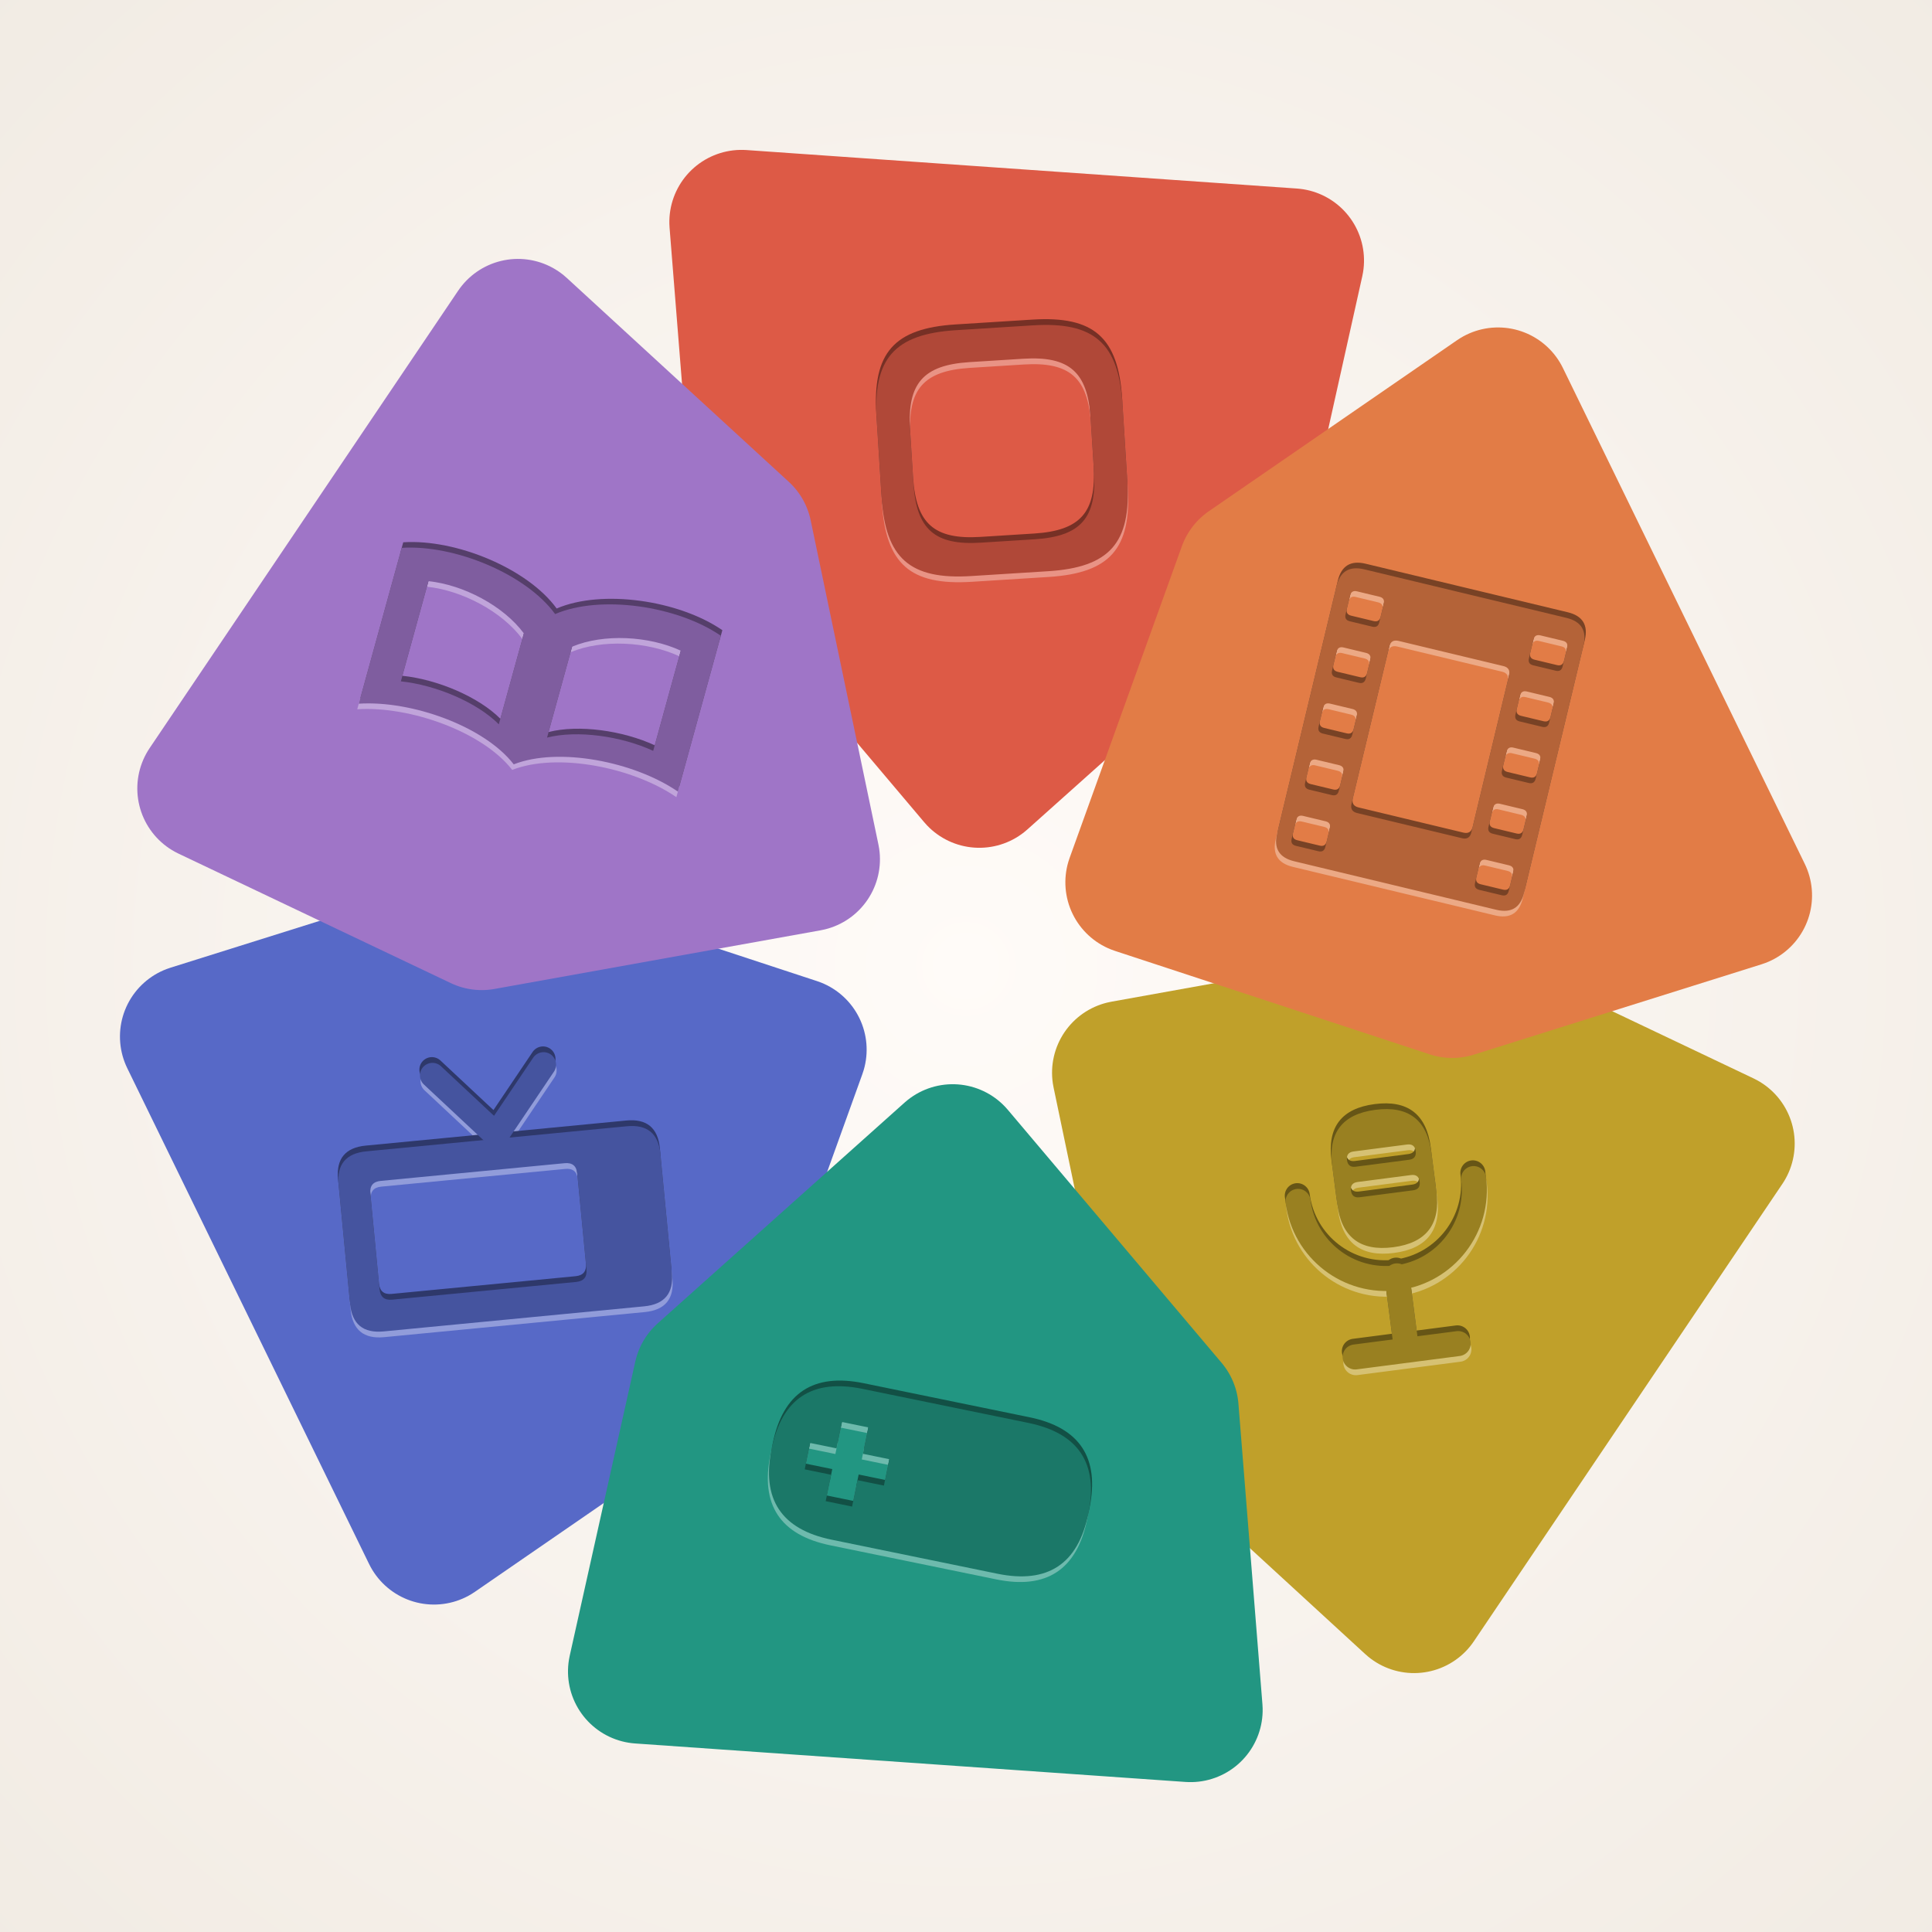
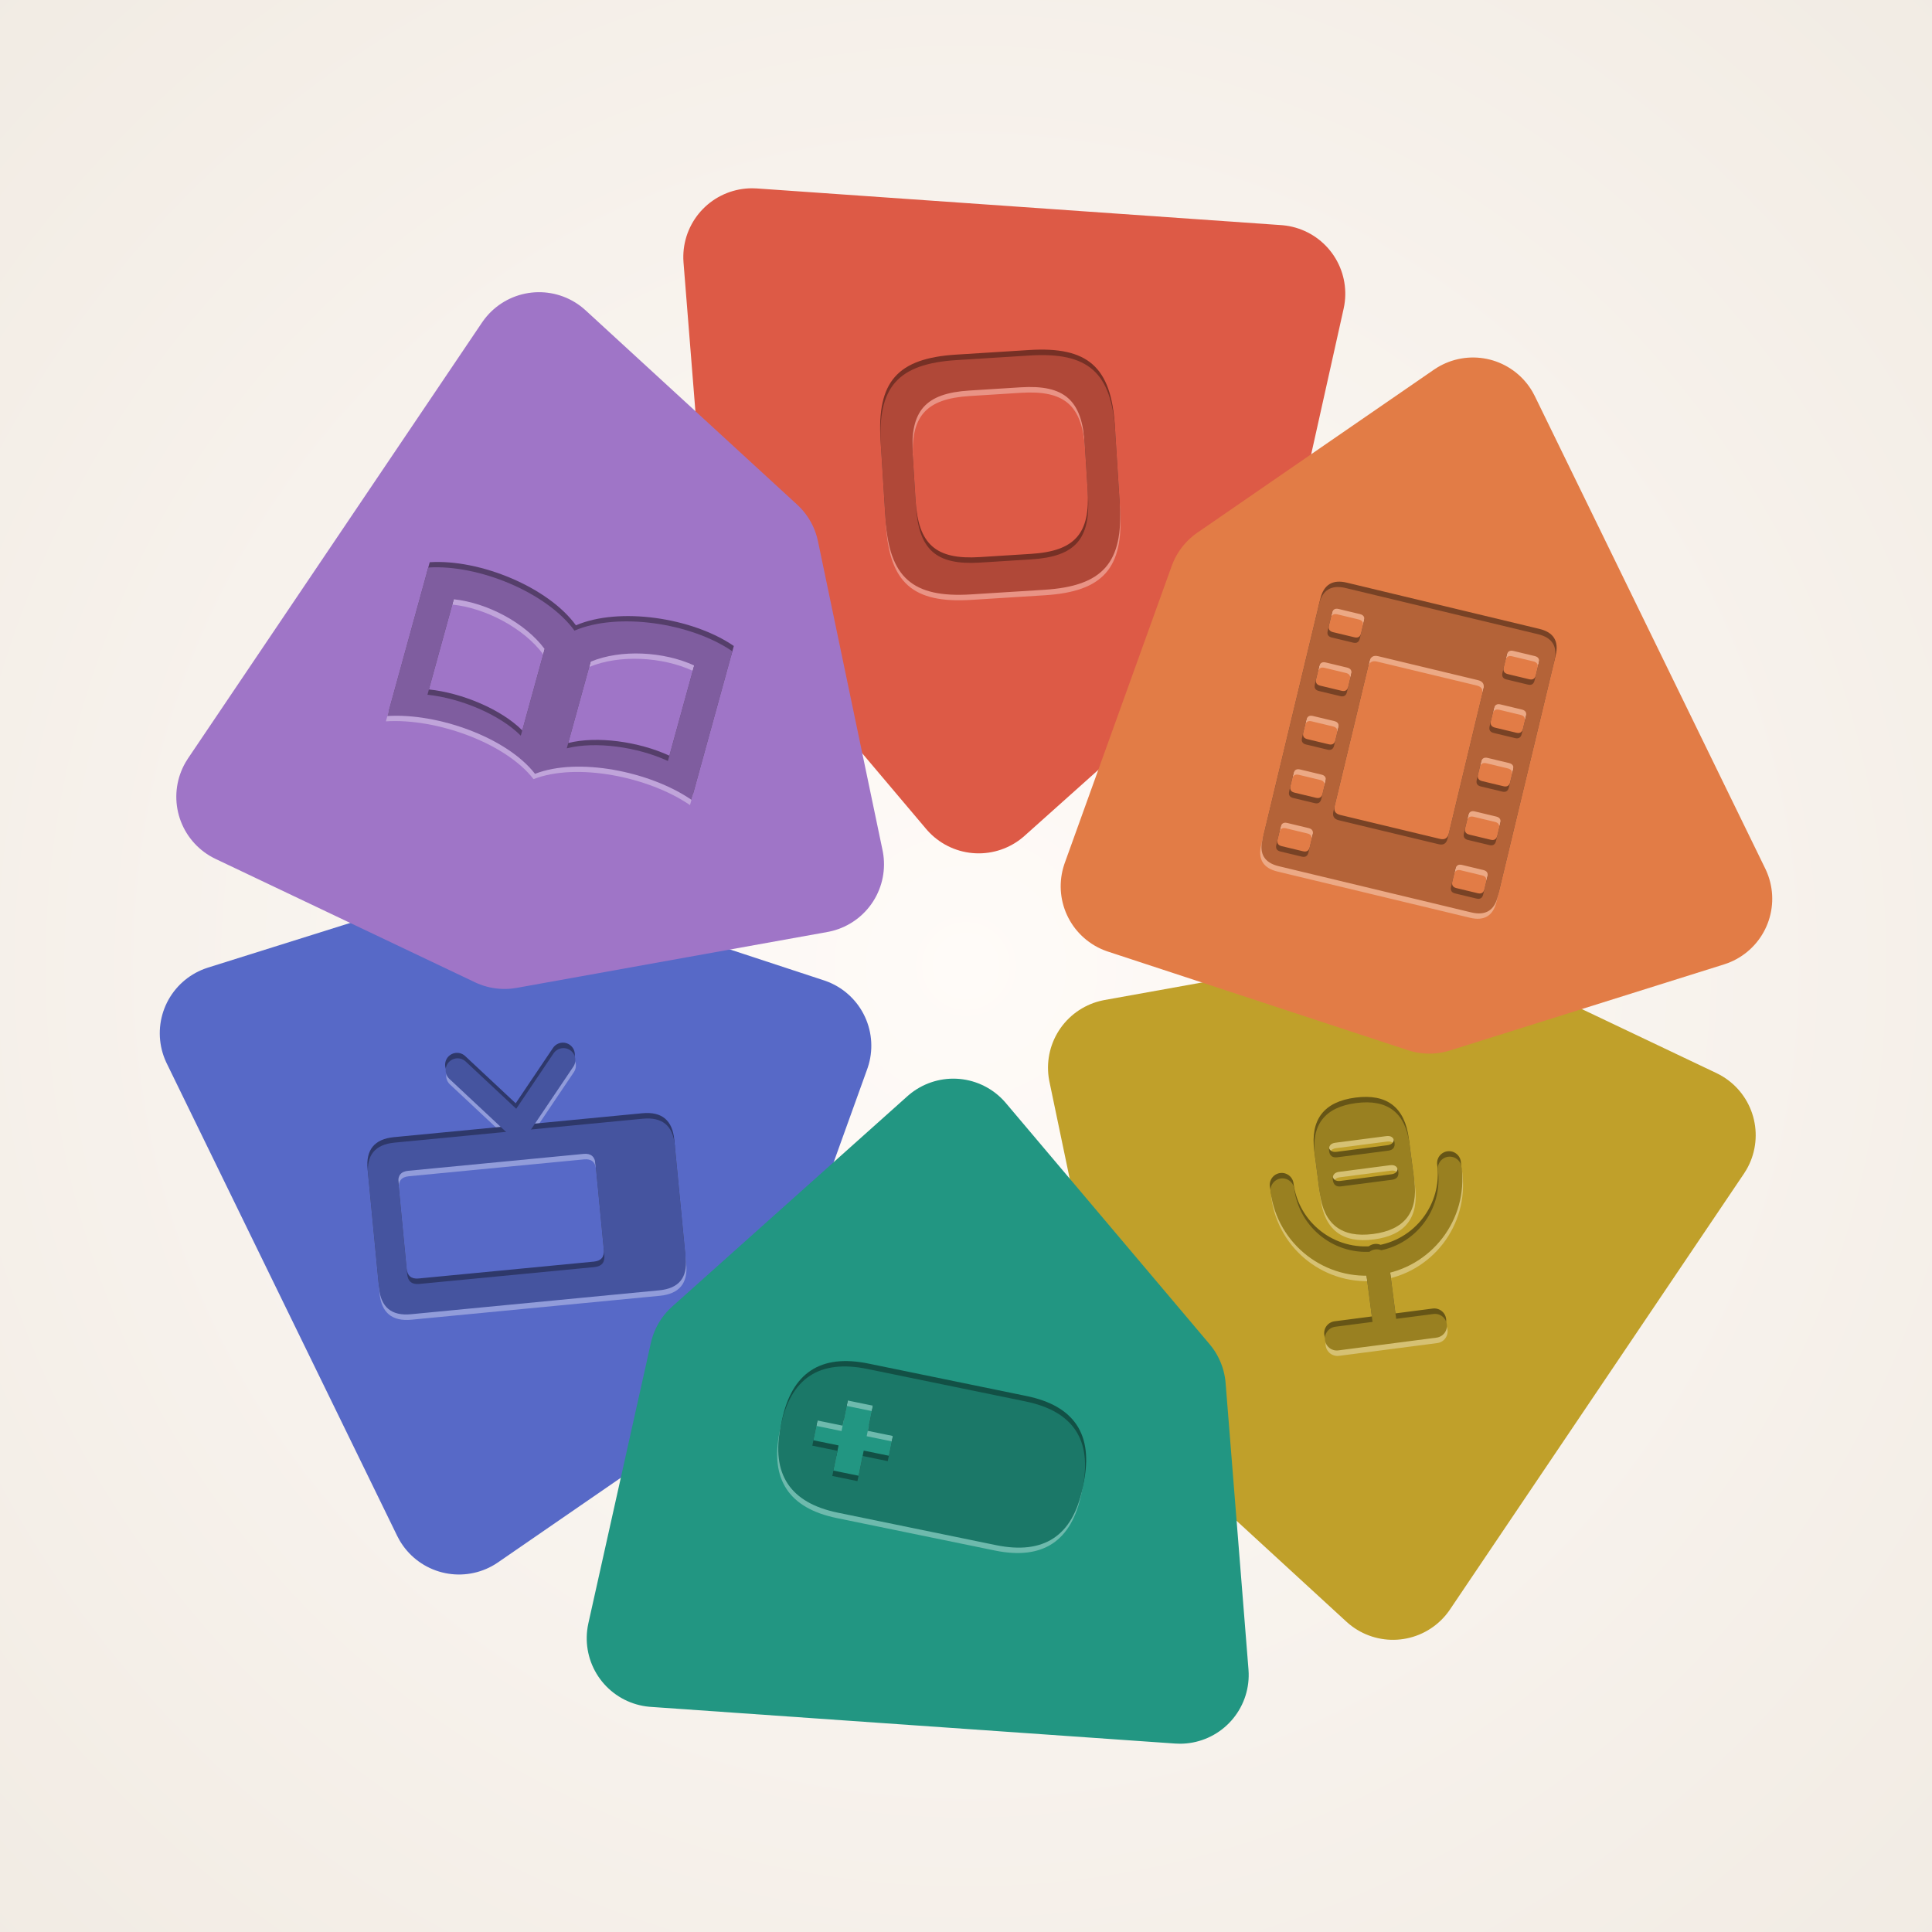
<svg xmlns="http://www.w3.org/2000/svg" width="1024" height="1024" viewBox="0 0 1024 1024">
  <defs>
    <radialGradient id="bg-final-light" cx="0.5" cy="0.5" r="0.72">
      <stop offset="0" stop-color="#FFFBF8" />
      <stop offset="1" stop-color="#F1EBE3" />
    </radialGradient>
    <g id="g-book-final-light">
      <path fill="currentColor" fill-rule="evenodd" d="M 0 -34 C -20 -50 -60 -55 -86 -46 L -86 38 C -60 29 -20 32 0 47 C 20 32 60 29 86 38 L 86 -46 C 60 -55 20 -50 0 -34 Z M -13 -20 C -27 -31 -50 -36 -68 -33 L -68 21 C -50 18 -27 21 -13 29 Z M 13 -20 C 27 -31 50 -36 68 -33 L 68 21 C 50 18 27 21 13 29 Z" />
    </g>
    <g id="g-film-final-light">
      <path fill="currentColor" fill-rule="evenodd" d="M -54 -78 L 54 -78 Q 66 -78 66 -66 L 66 66 Q 66 78 54 78 L -54 78 Q -66 78 -66 66 L -66 -66 Q -66 -78 -54 -78 Z M -28 -46 L 28 -46 Q 32 -46 32 -42 L 32 42 Q 32 46 28 46 L -28 46 Q -32 46 -32 42 L -32 -42 Q -32 -46 -28 -46 Z M -55 -66 h 12 q 3 0 3 3 v 10 q 0 3 -3 3 h -12 q -3 0 -3 -3 v -10 q 0 -3 3 -3 Z M -55 -36 h 12 q 3 0 3 3 v 10 q 0 3 -3 3 h -12 q -3 0 -3 -3 v -10 q 0 -3 3 -3 Z M -55 -6 h 12 q 3 0 3 3 v 10 q 0 3 -3 3 h -12 q -3 0 -3 -3 v -10 q 0 -3 3 -3 Z M -55 24 h 12 q 3 0 3 3 v 10 q 0 3 -3 3 h -12 q -3 0 -3 -3 v -10 q 0 -3 3 -3 Z M -55 54 h 12 q 3 0 3 3 v 10 q 0 3 -3 3 h -12 q -3 0 -3 -3 v -10 q 0 -3 3 -3 Z M 43 -66 h 12 q 3 0 3 3 v 10 q 0 3 -3 3 h -12 q -3 0 -3 -3 v -10 q 0 -3 3 -3 Z M 43 -36 h 12 q 3 0 3 3 v 10 q 0 3 -3 3 h -12 q -3 0 -3 -3 v -10 q 0 -3 3 -3 Z M 43 -6 h 12 q 3 0 3 3 v 10 q 0 3 -3 3 h -12 q -3 0 -3 -3 v -10 q 0 -3 3 -3 Z M 43 24 h 12 q 3 0 3 3 v 10 q 0 3 -3 3 h -12 q -3 0 -3 -3 v -10 q 0 -3 3 -3 Z M 43 54 h 12 q 3 0 3 3 v 10 q 0 3 -3 3 h -12 q -3 0 -3 -3 v -10 q 0 -3 3 -3 Z" />
    </g>
    <g id="g-tv-final-light">
      <path fill="none" stroke="currentColor" stroke-width="13" stroke-linecap="round" d="M 0 -30 L -30 -64 M 0 -30 L 28 -64" />
      <path fill="currentColor" fill-rule="evenodd" d="M -68 -28 L 68 -28 Q 84 -28 84 -12 L 84 50 Q 84 66 68 66 L -68 66 Q -84 66 -84 50 L -84 -12 Q -84 -28 -68 -28 Z M -62 -12 L 34 -12 Q 40 -12 40 -6 L 40 44 Q 40 50 34 50 L -62 50 Q -68 50 -68 44 L -68 -6 Q -68 -12 -62 -12 Z M 62 -4 a 7 7 0 1 0 0 0 Z M 62 16 a 7 7 0 1 0 0 0 Z M 62 36 a 7 7 0 1 0 0 0 Z" />
    </g>
    <g id="g-pad-final-light">
      <path fill="currentColor" fill-rule="evenodd" d="M -44 -40 L 44 -40 Q 84 -40 84 0 Q 84 40 44 40 L -44 40 Q -84 40 -84 0 Q -84 -40 -44 -40 Z M -51 -21 L -37 -21 L -37 -7 L -23 -7 L -23 7 L -37 7 L -37 21 L -51 21 L -51 7 L -65 7 L -65 -7 L -51 -7 Z M 44 -22 a 8 8 0 1 0 0 0 Z M 60 -3 a 8 8 0 1 0 0 0 Z M 28 -3 a 8 8 0 1 0 0 0 Z M 44 16 a 8 8 0 1 0 0 0 Z" />
    </g>
    <g id="g-mic-final-light">
      <path fill="none" stroke="currentColor" stroke-width="13" stroke-linecap="round" d="M -46 -34 A 46 46 0 0 0 46 -34 M 0 11 L 0 44 M -27 50 L 27 50" />
      <path fill="currentColor" fill-rule="evenodd" d="M -26 -50 Q -26 -76 0 -76 Q 26 -76 26 -50 L 26 -30 Q 26 -4 0 -4 Q -26 -4 -26 -30 Z M -14 -56 L 14 -56 Q 18 -56 18 -52 Q 18 -48 14 -48 L -14 -48 Q -18 -48 -18 -52 Q -18 -56 -14 -56 Z M -14 -40 L 14 -40 Q 18 -40 18 -36 Q 18 -32 14 -32 L -14 -32 Q -18 -32 -18 -36 Q -18 -40 -14 -40 Z" />
    </g>
    <g id="g-app-final-light">
      <path fill="currentColor" fill-rule="evenodd" d="M -20 -64 L 20 -64 C 52 -64 64 -52 64 -20 L 64 20 C 64 52 52 64 20 64 L -20 64 C -52 64 -64 52 -64 20 L -64 -20 C -64 -52 -52 -64 -20 -64 Z M -14 -47 L 14 -47 C 38 -47 47 -38 47 -14 L 47 14 C 47 38 38 47 14 47 L -14 47 C -38 47 -47 38 -47 14 L -47 -14 C -47 -38 -38 -47 -14 -47 Z M 0 -10 a 10 10 0 1 0 0 0 Z" />
    </g>
  </defs>
  <rect width="1024" height="1024" fill="url(#bg-final-light)" />
-   <g transform="translate(512 512) scale(0.85) translate(-512 -512) rotate(4 512 512)">
+   <g transform="translate(512 512) scale(0.81) translate(-512 -512) rotate(4 512 512)">
    <path d="M 512.0 418.0 L 368.0 269.9 L 340.0 84.0 L 684.0 84.0 L 656.0 269.9 Z" fill="#DD5A46" stroke="#DD5A46" stroke-width="90" stroke-linejoin="round" transform="rotate(0 512 512) translate(0 -25)" />
    <path d="M 512.0 418.0 L 368.0 269.9 L 340.0 84.0 L 684.0 84.0 L 656.0 269.9 Z" fill="#C0A02A" stroke="#C0A02A" stroke-width="90" stroke-linejoin="round" transform="rotate(120 512 512) translate(0 -25)" />
    <path d="M 512.0 418.0 L 368.0 269.9 L 340.0 84.0 L 684.0 84.0 L 656.0 269.9 Z" fill="#5769C7" stroke="#5769C7" stroke-width="90" stroke-linejoin="round" transform="rotate(240 512 512) translate(0 -25)" />
    <path d="M 512.0 418.0 L 368.0 269.9 L 340.0 84.0 L 684.0 84.0 L 656.0 269.9 Z" fill="#E27C46" stroke="#E27C46" stroke-width="90" stroke-linejoin="round" transform="rotate(60 512 512) translate(0 -25)" />
    <path d="M 512.0 418.0 L 368.0 269.9 L 340.0 84.0 L 684.0 84.0 L 656.0 269.9 Z" fill="#229682" stroke="#229682" stroke-width="90" stroke-linejoin="round" transform="rotate(180 512 512) translate(0 -25)" />
    <path d="M 512.0 418.0 L 368.0 269.9 L 340.0 84.0 L 684.0 84.0 L 656.0 269.9 Z" fill="#9F75C7" stroke="#9F75C7" stroke-width="90" stroke-linejoin="round" transform="rotate(300 512 512) translate(0 -25)" />
    <g transform="rotate(0 512 512) translate(0 -25) translate(512.0 214.9) rotate(-7.60) scale(1.2)">
      <use href="#g-app-final-light" y="3" color="#E99385" />
      <use href="#g-app-final-light" y="-3" color="#763025" />
      <use href="#g-app-final-light" color="#B04838" />
    </g>
    <g transform="rotate(60 512 512) translate(0 -25) translate(512.0 214.9) rotate(-50.50) scale(1.2)">
      <use href="#g-film-final-light" y="3" color="#ECA985" />
      <use href="#g-film-final-light" y="-3" color="#784225" />
      <use href="#g-film-final-light" color="#B46338" />
    </g>
    <g transform="rotate(120 512 512) translate(0 -25) translate(512.0 214.9) rotate(-131.40) scale(1.2)">
      <use href="#g-mic-final-light" y="3" color="#D6C173" />
      <use href="#g-mic-final-light" y="-3" color="#665516" />
      <use href="#g-mic-final-light" color="#998021" />
    </g>
    <g transform="rotate(180 512 512) translate(0 -25) translate(512.0 214.9) rotate(-172.40) scale(1.2)">
      <use href="#g-pad-final-light" y="3" color="#6EBAAD" />
      <use href="#g-pad-final-light" y="-3" color="#125045" />
      <use href="#g-pad-final-light" color="#1B7868" />
    </g>
    <g transform="rotate(240 512 512) translate(0 -25) translate(512.0 214.9) rotate(-249.50) scale(1.2)">
      <use href="#g-tv-final-light" y="3" color="#919CDA" />
      <use href="#g-tv-final-light" y="-3" color="#2E386A" />
      <use href="#g-tv-final-light" color="#45549F" />
    </g>
    <g transform="rotate(300 512 512) translate(0 -25) translate(512.0 214.9) rotate(-288.60) scale(1.2)">
      <use href="#g-book-final-light" y="3" color="#C0A4DA" />
      <use href="#g-book-final-light" y="-3" color="#553E6A" />
      <use href="#g-book-final-light" color="#7F5D9F" />
    </g>
  </g>
</svg>
